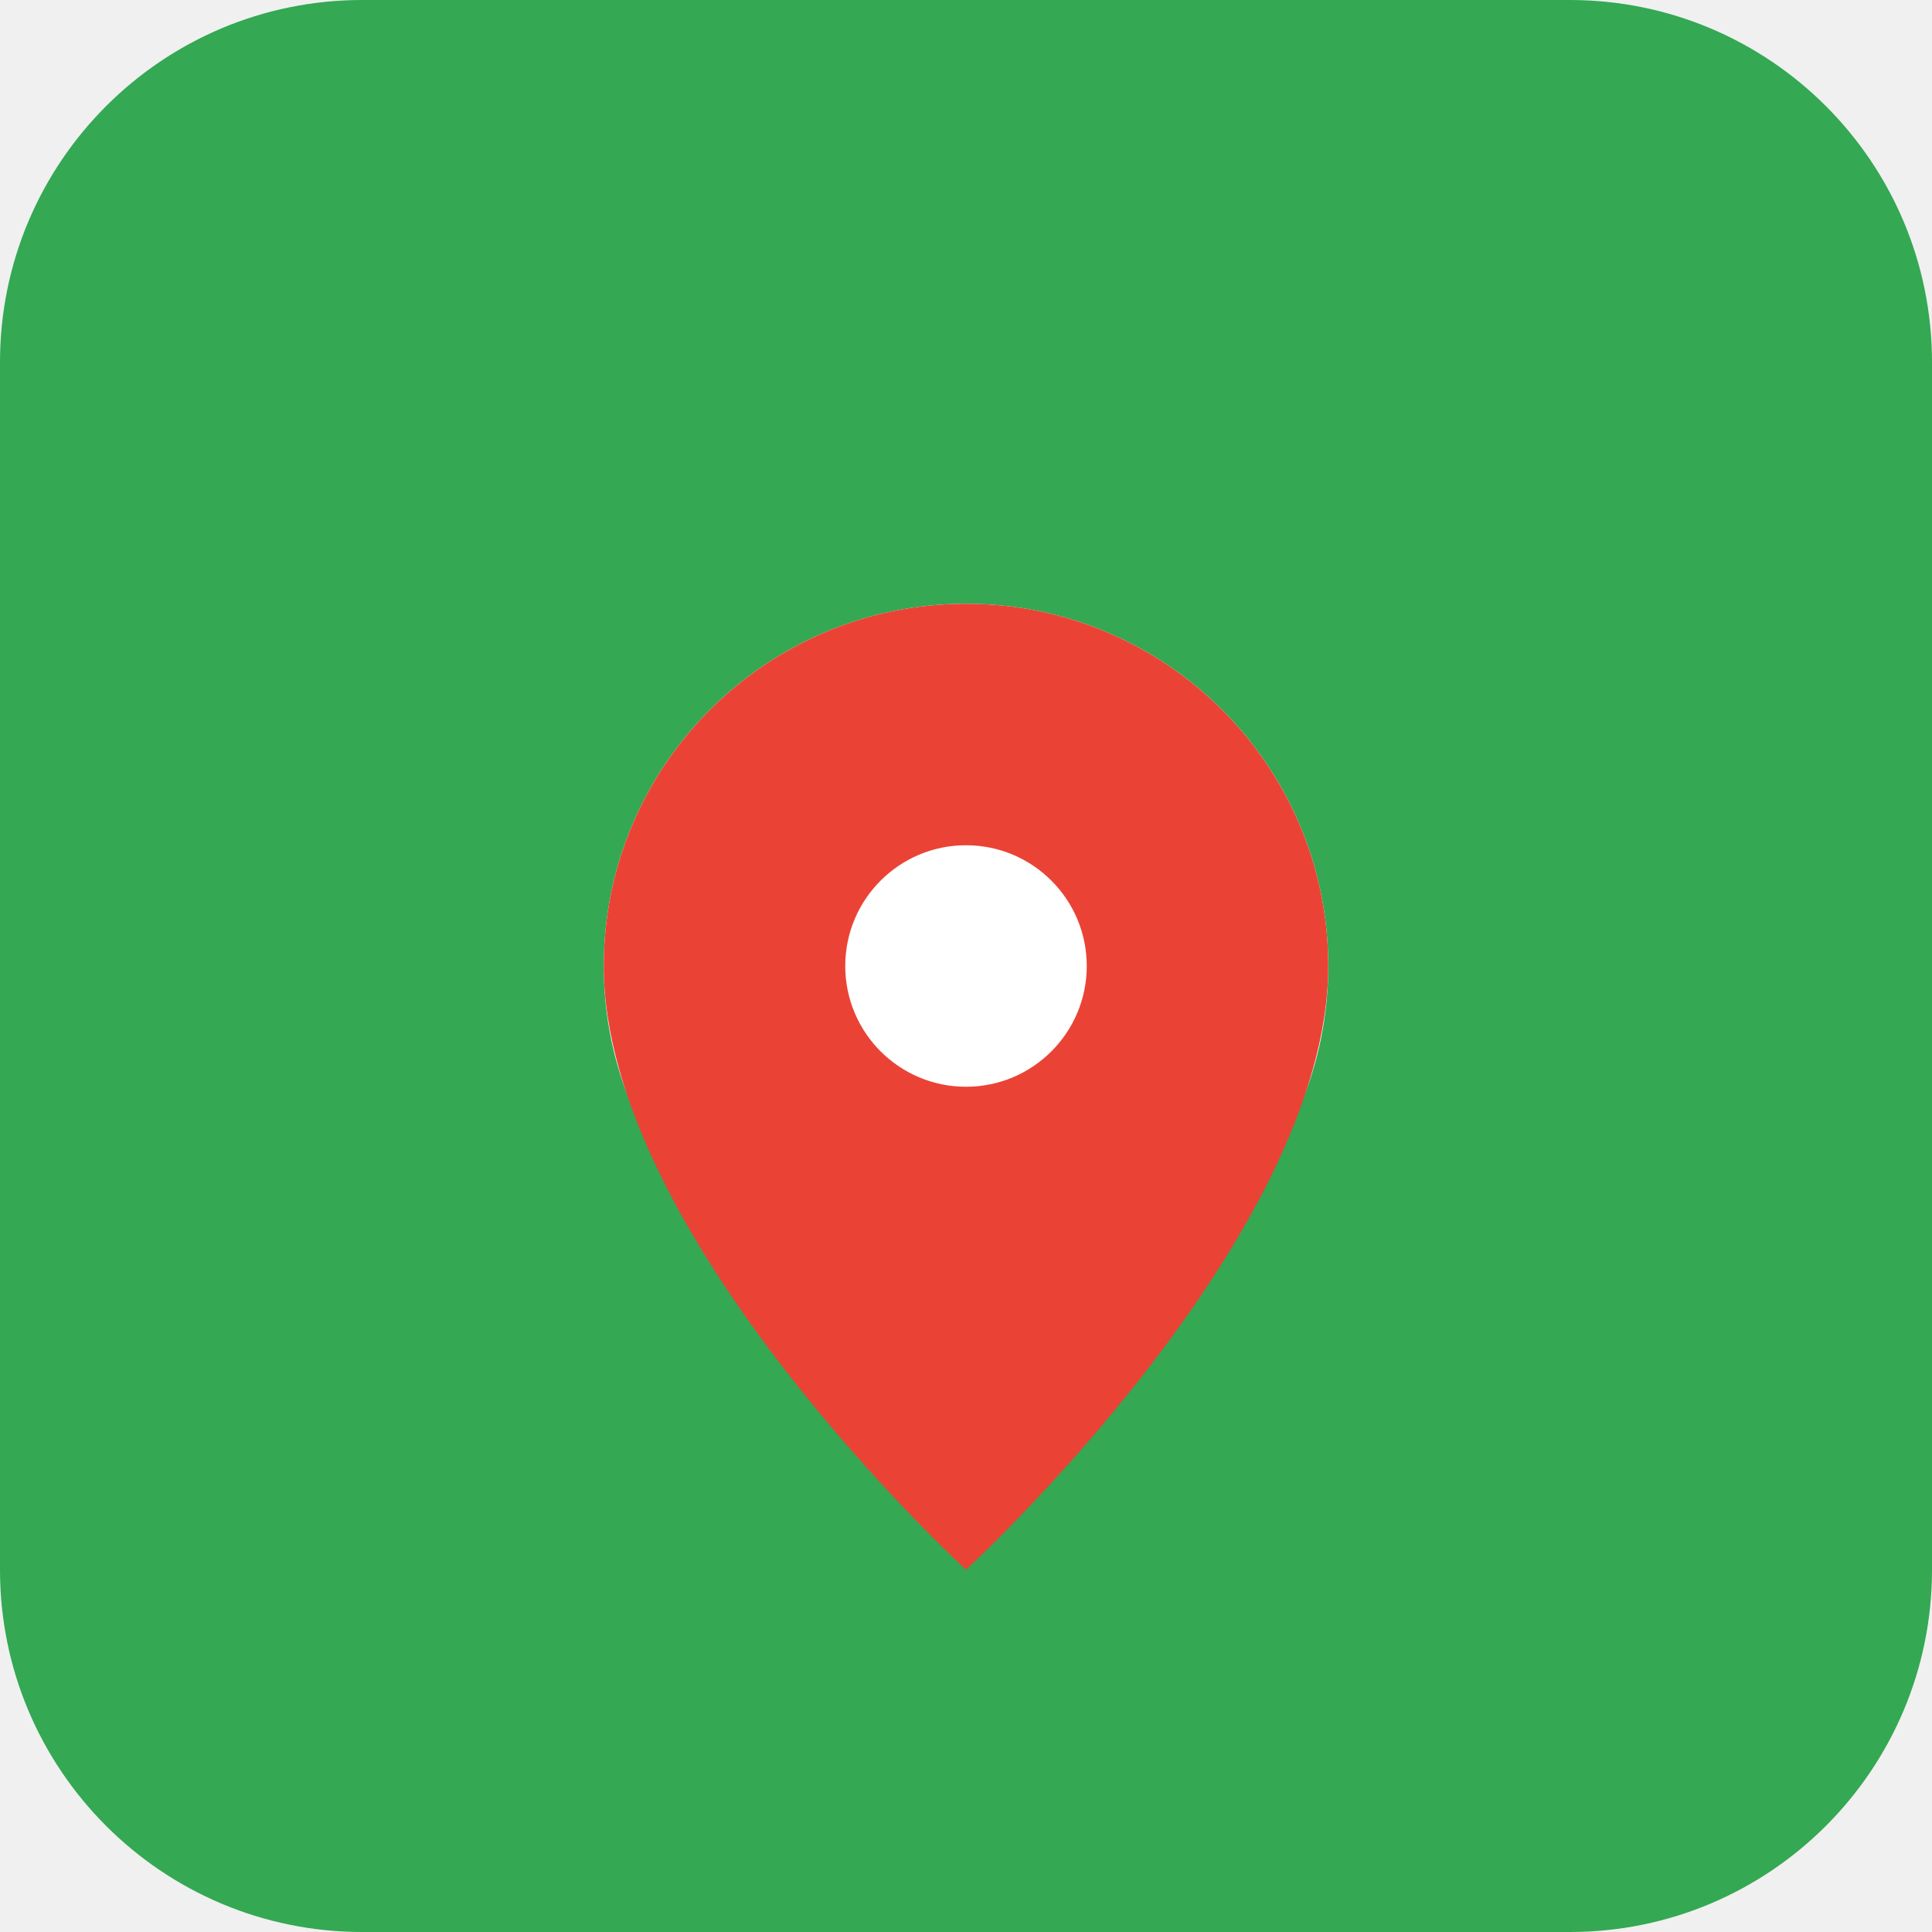
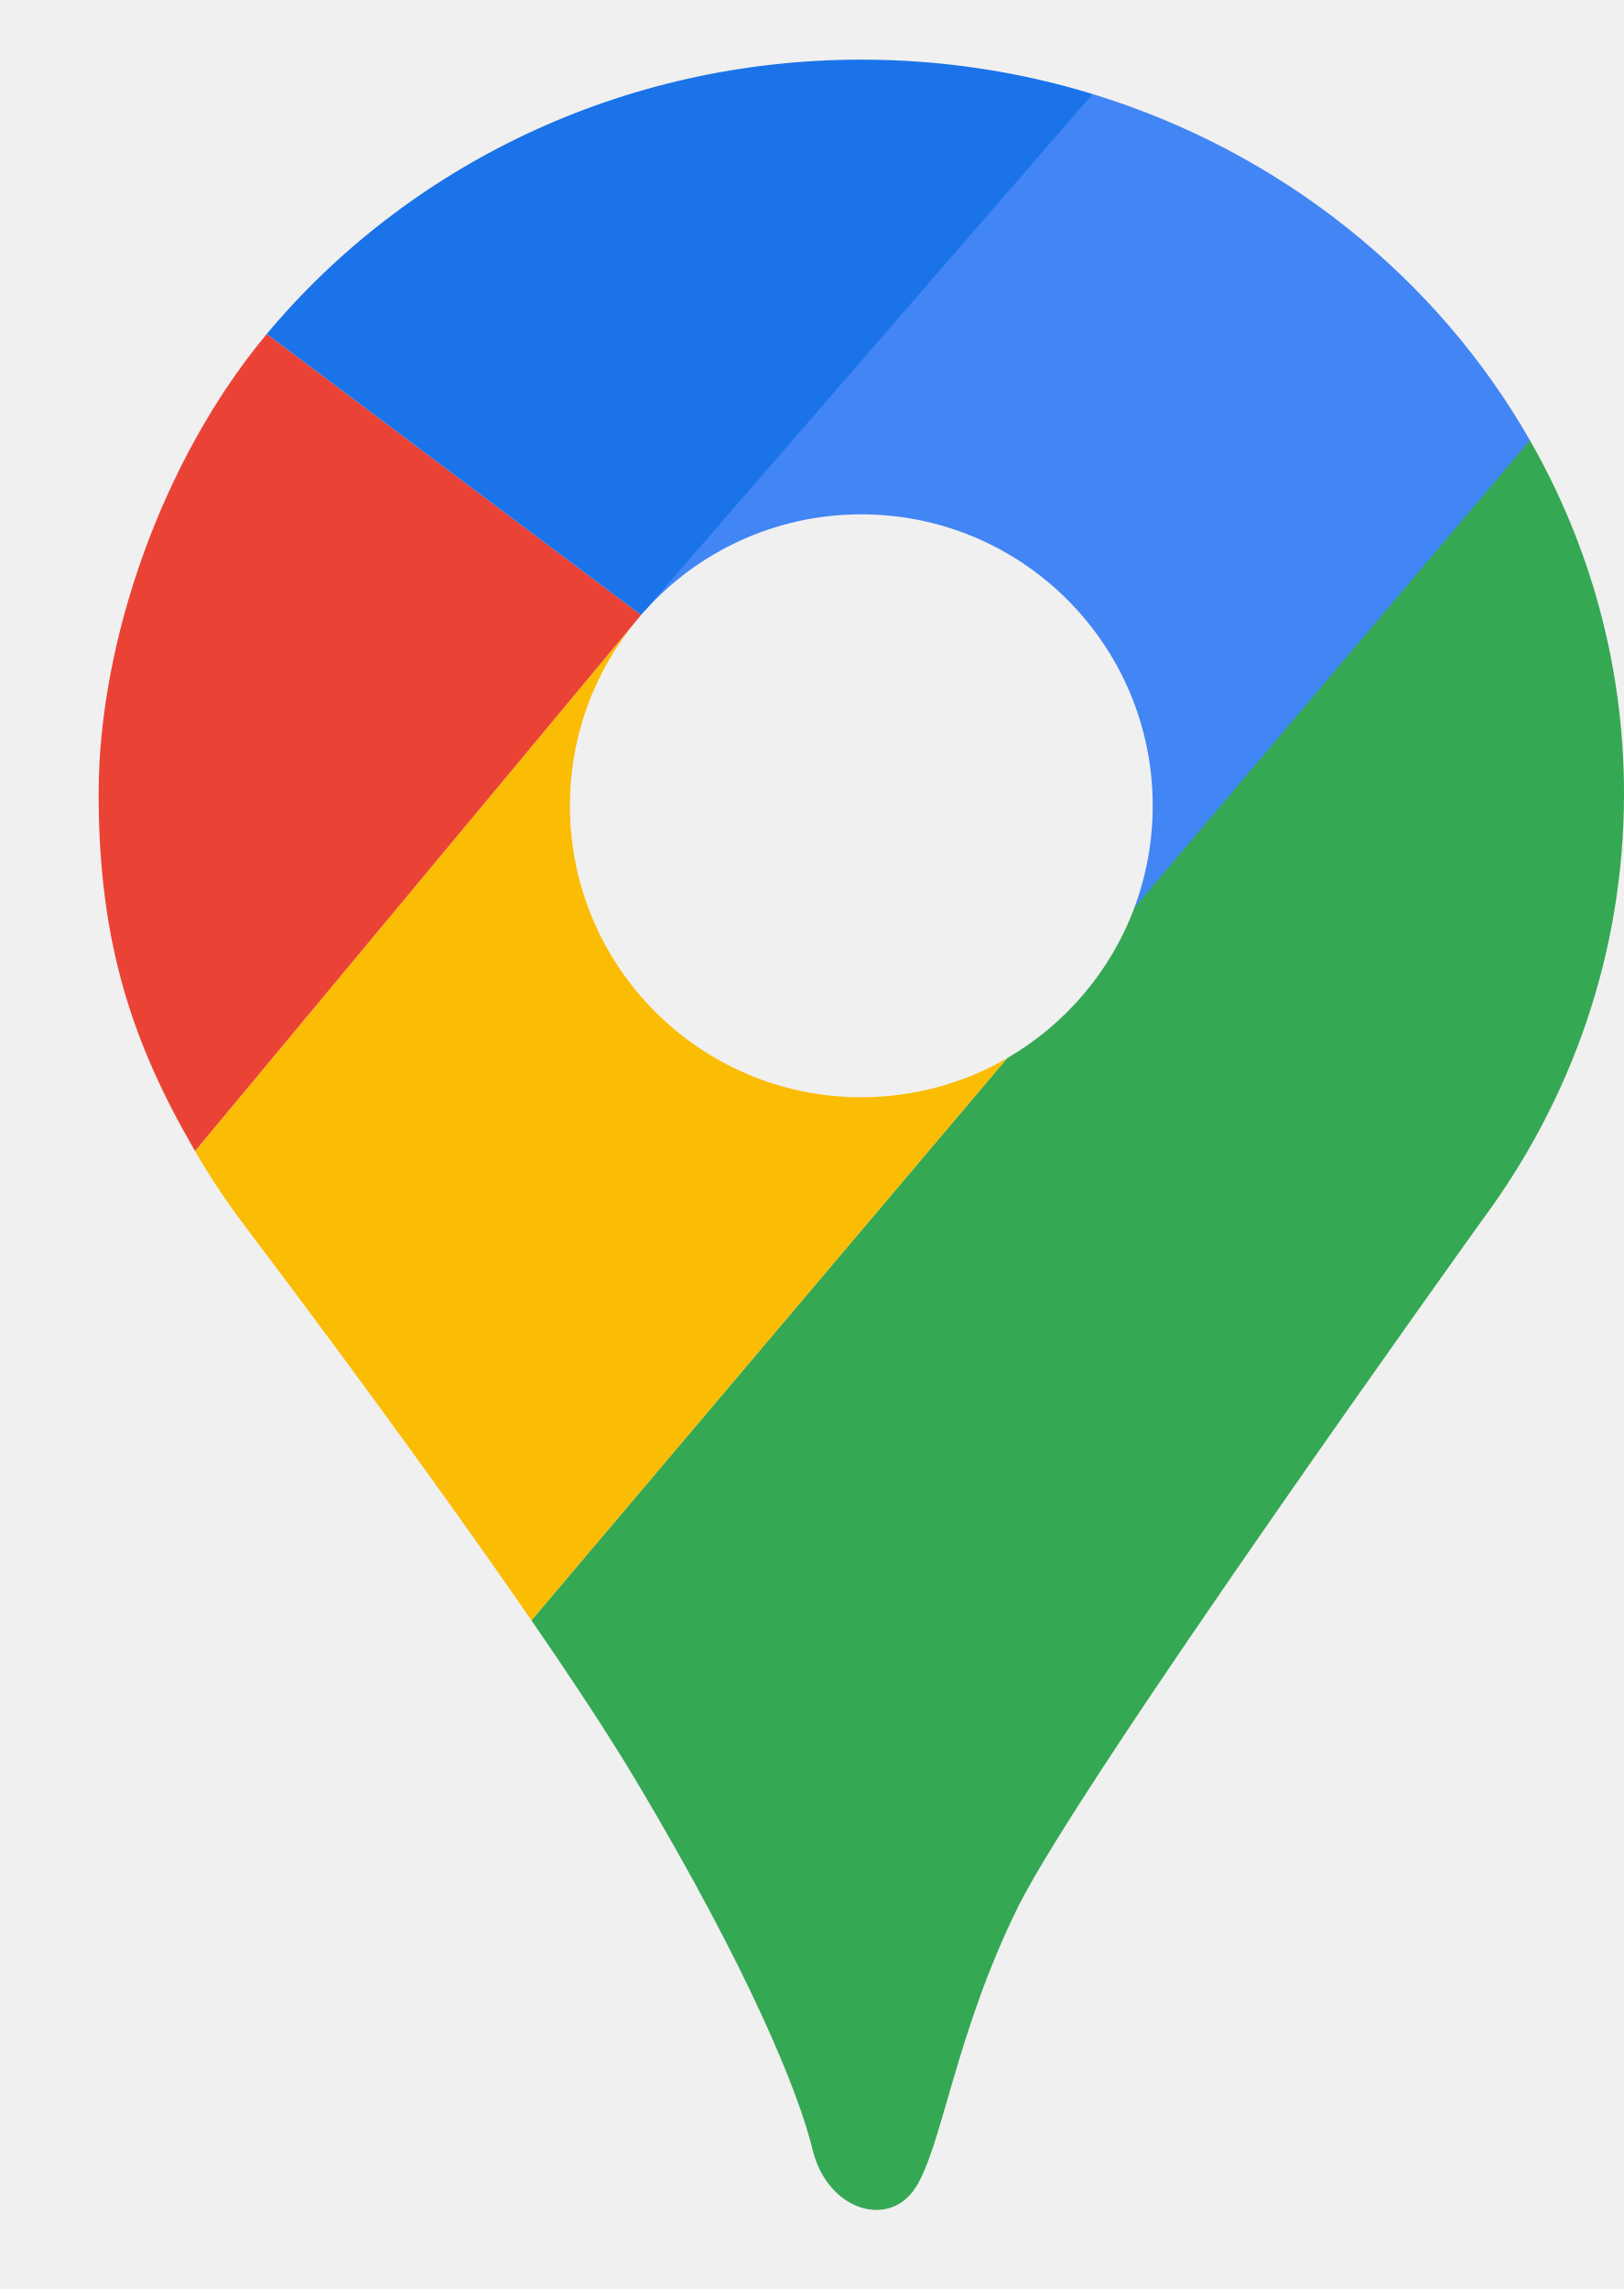
- <svg width="26" height="26" viewBox="0 0 32 32" fill="none">
-   <rect width="32" height="32" rx="6" fill="#34A853" />
-   <circle cx="16" cy="16" r="6" fill="#fff" />
-   <path d="M16 10c-3.313 0-6 2.687-6 6 0 4.5 6 10 6 10s6-5.5 6-10c0-3.313-2.687-6-6-6zm0 8a2 2 0 1 1 0-4 2 2 0 0 1 0 4z" fill="#EA4335" />
+ <svg xmlns="http://www.w3.org/2000/svg" clip-rule="evenodd" fill-rule="evenodd" height="2500" image-rendering="optimizeQuality" shape-rendering="geometricPrecision" text-rendering="geometricPrecision" viewBox="-584.525 0 9625.325 12857.64" width="1774">
+   <path d="M6138.41 5026.91l1454.34-1343.6 890.69-1427.18C7929.7 1287.59 7003.71 544.15 5891 203.81L4223.67 1342.39l-988.29 1925.39c316.16-351.86 774.72-573.24 1285.02-573.24 953.87 0 1727.13 773.27 1727.13 1727.14 0 212.92-38.6 416.89-109.12 605.23zM3197.19 3311.78l-5.08 5.89.08.08z" fill="#4285f4" />
+   <path d="M4520.4 0c2496.61 0 4520.4 1947.47 4520.4 4349.87 0 942.42-311.48 1814.74-840.72 2527.08h.08S5821.13 10192.36 5448 10949.34c-373.14 756.99-447.76 1417.99-607.74 1663.15-159.97 245.15-522.38 127.98-607.65-223.88-85.26-351.86-383.85-1076.77-1044.85-2185.62C2526.75 9094.15 862.72 6906.36 862.72 6906.36h.32C320.35 6188.7 0 5305.35 0 4349.87 0 1947.47 2023.79 0 4520.4 0zm0 2694.54c953.87 0 1727.13 773.27 1727.13 1727.14 0 953.86-773.26 1727.13-1727.13 1727.13s-1727.13-773.27-1727.13-1727.13c0-953.87 773.26-1727.14 1727.13-1727.14z" fill="none" />
+   <path d="M2565.28 9248.72l2819.61-3331.61c343.88-199.22 612.65-513.6 753.61-890.36l2344.86-2770.7c355.16 621.19 557.44 1334.74 557.44 2093.82 0 942.42-311.48 1814.74-840.72 2527.08h.08S5821.13 10192.36 5448 10949.34c-373.14 756.99-447.76 1417.99-607.74 1663.15-159.97 245.15-522.38 127.98-607.65-223.88-85.26-351.86-383.85-1076.77-1044.85-2185.62-160.86-269.89-381.2-603.7-622.48-954.27z" fill="#34a853" />
+   <path d="M571.31 6467.63l2620.8-3149.96.08.08c-249.03 299.31-398.92 684.13-398.92 1103.93 0 953.86 773.26 1727.13 1727.13 1727.13 315.03 0 610.31-84.38 864.57-231.7L2565.28 9248.72C1815.3 8158.74 862.72 6906.36 862.72 6906.36h.32a4348.631 4348.631 0 0 1-291.73-438.73z" fill="#fbbc04" />
+   <path d="M996.34 1625.83l2218.49 1665.08L571.31 6467.63C207.52 5840.95 0 5248.86 0 4349.87s375.55-1979.14 996.34-2724.04z" fill="#ea4335" />
+   <path d="M5891 203.81l-2676.17 3087.1L996.34 1625.83C1824.81 634.57 3095.48 0 4520.4 0c477.82 0 938.31 71.56 1370.6 203.81z" fill="#1a73e8" />
</svg>
